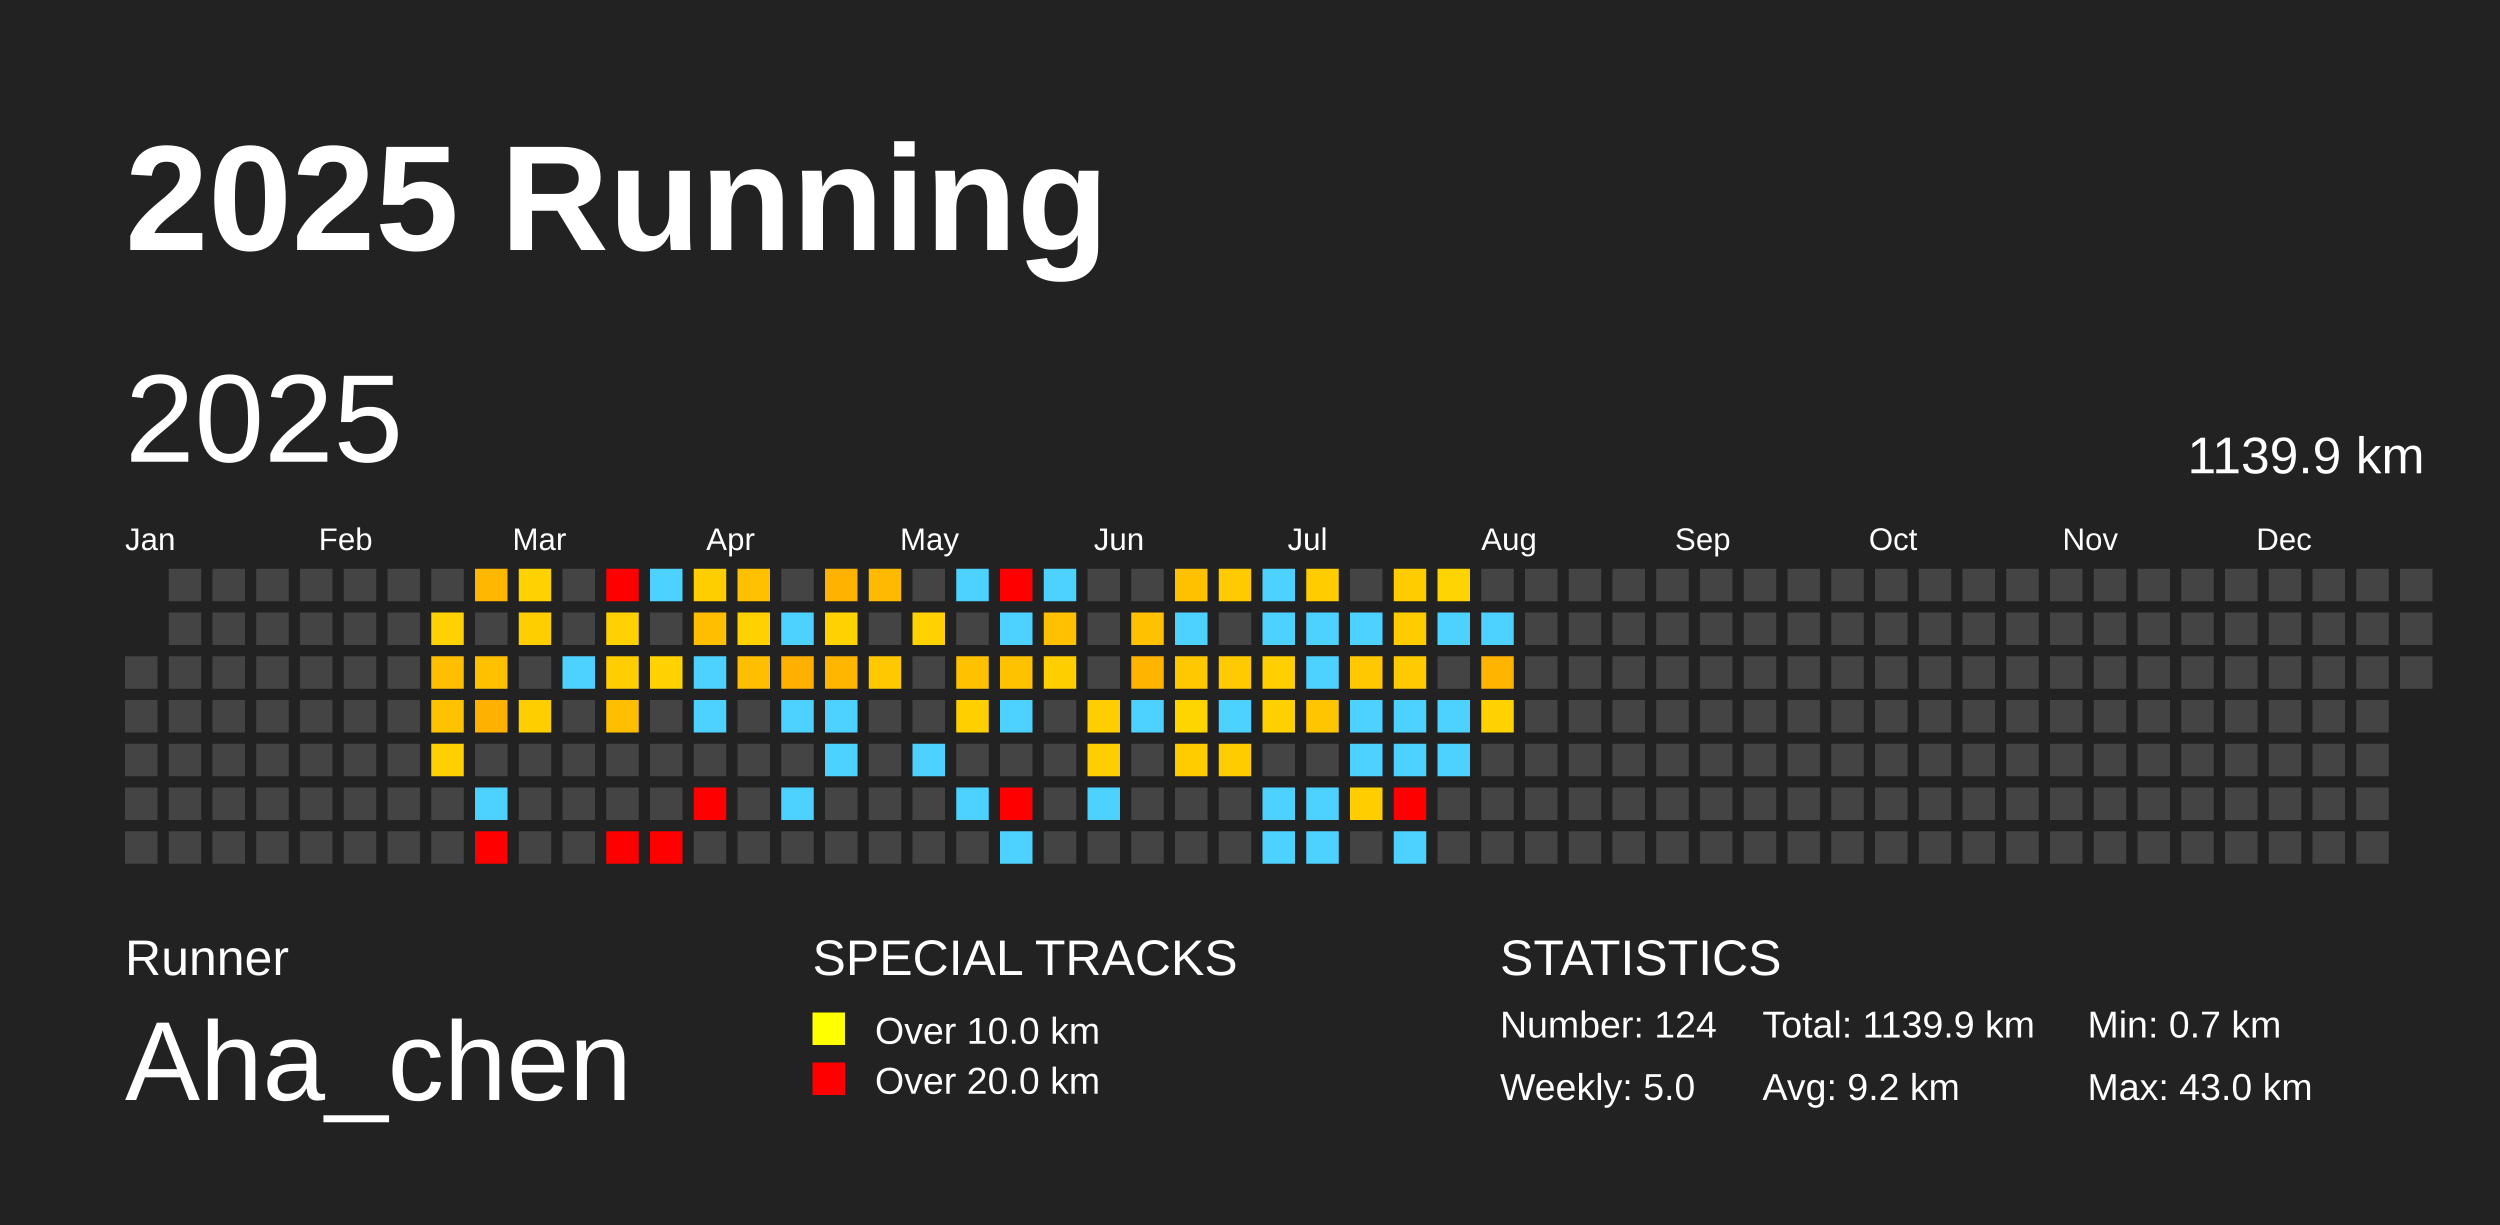
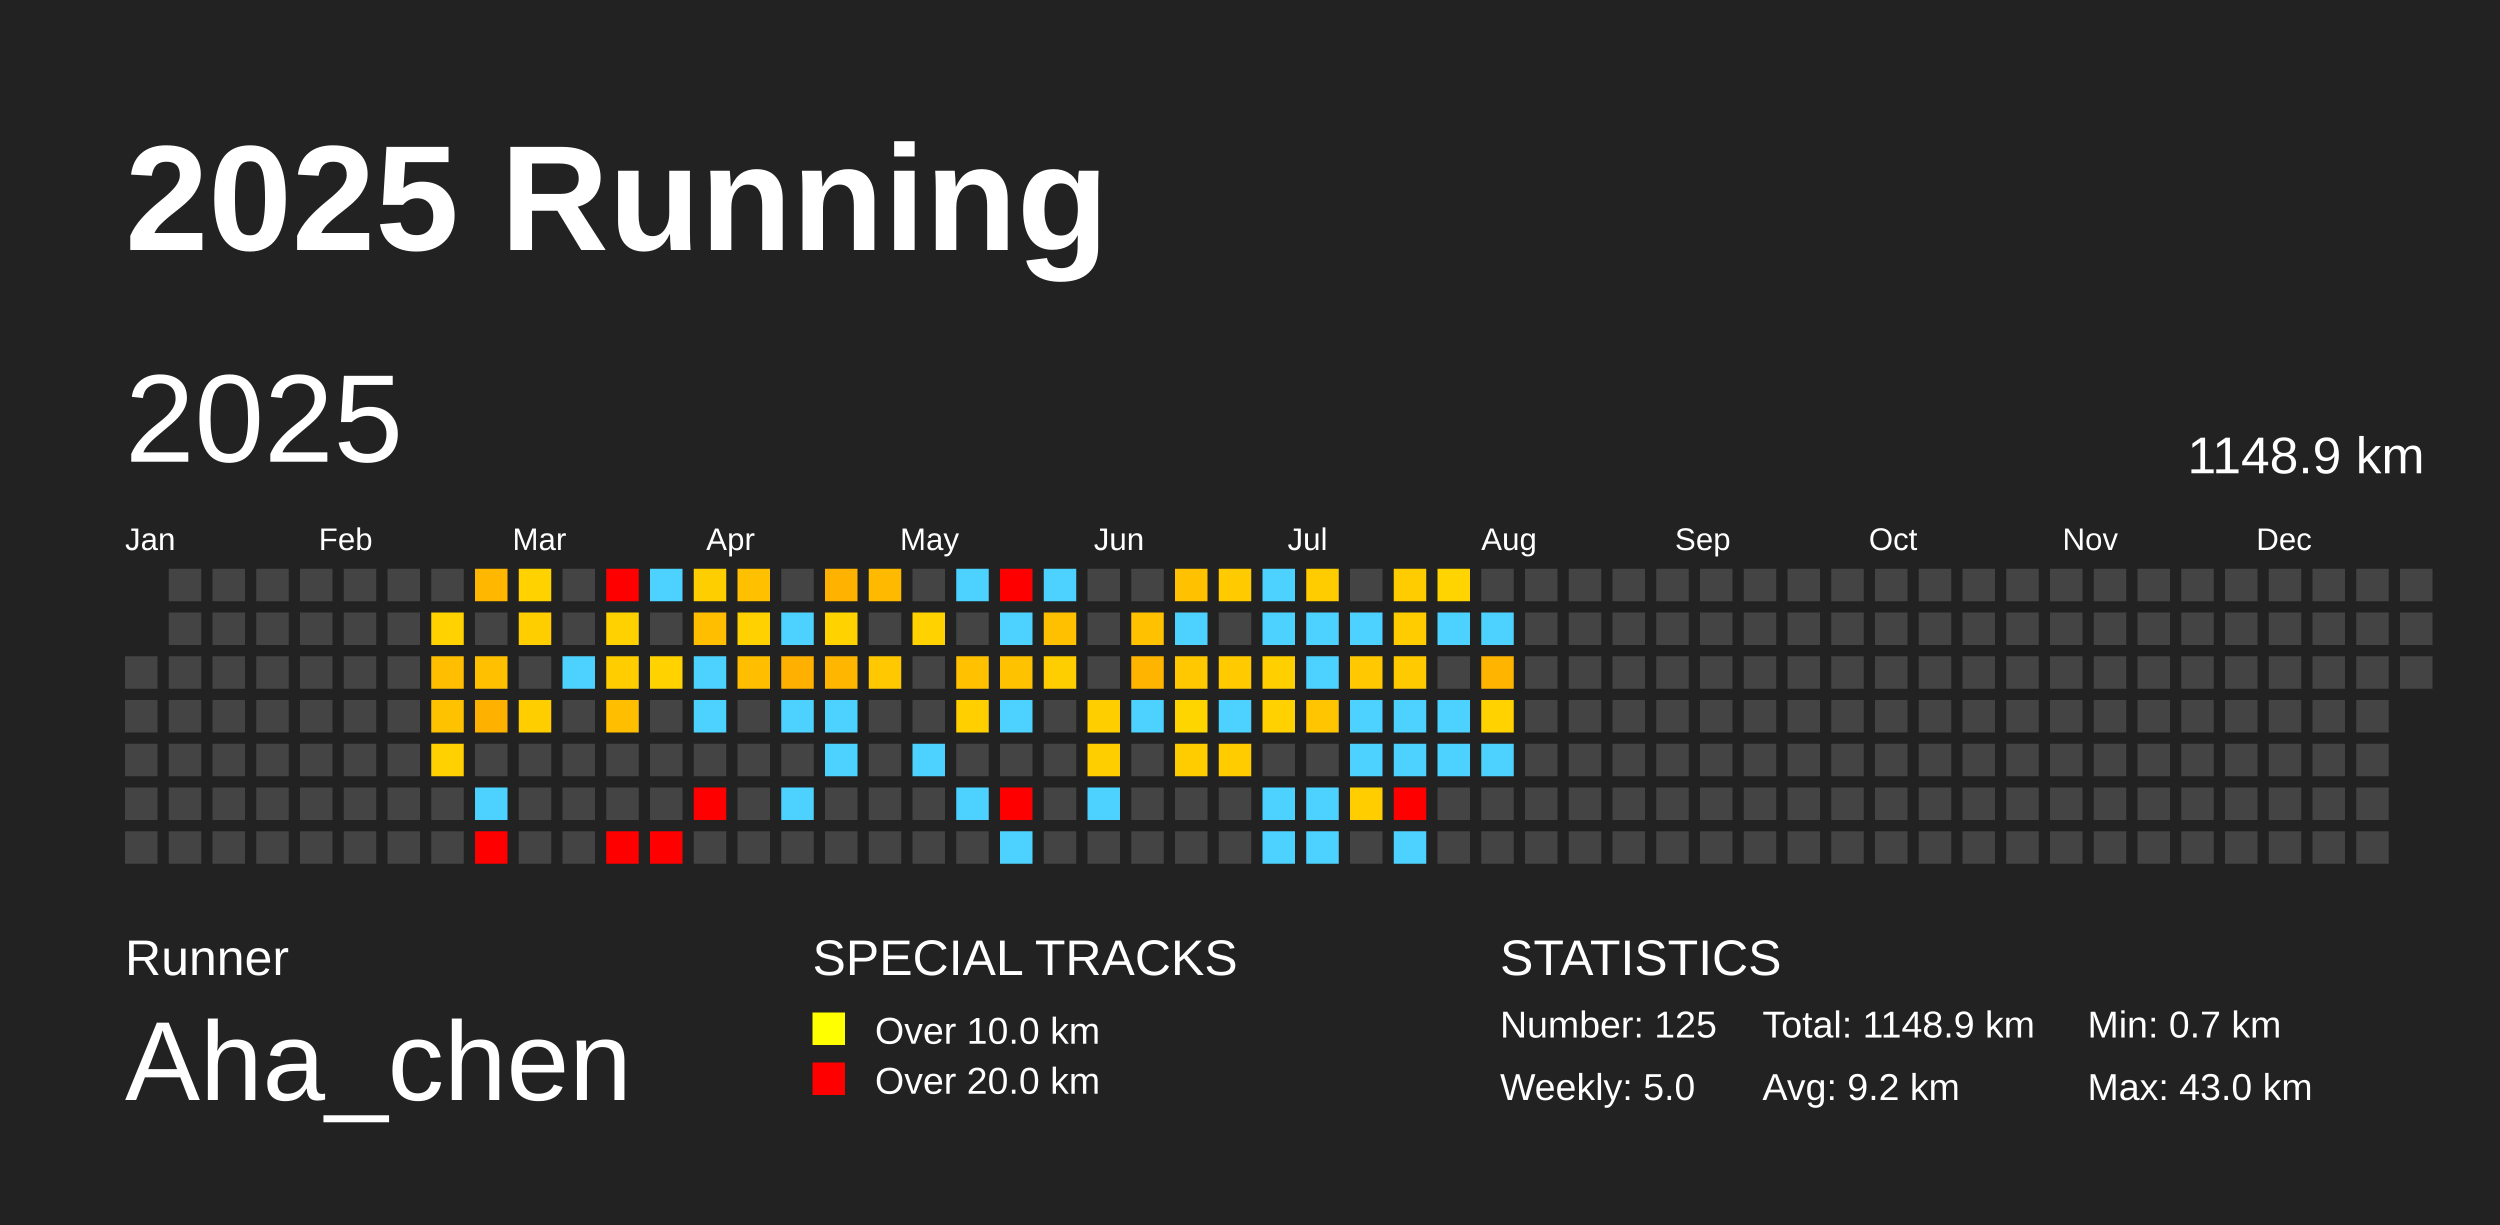
<svg xmlns="http://www.w3.org/2000/svg" baseProfile="full" height="98mm" version="1.1" viewBox="0,0,200,98" width="200mm">
  <defs />
  <rect fill="#222222" height="98" width="200" x="0" y="0" />
  <text fill="#FFFFFF" style="font-size:12px; font-family:Arial; font-weight:bold;" x="10" y="20">2025 Running</text>
  <text fill="#FFFFFF" style="font-size:4px; font-family:Arial" x="10" y="78">Runner</text>
  <text fill="#FFFFFF" style="font-size:9px; font-family:Arial" x="10" y="88">Aha_chen</text>
  <text fill="#FFFFFF" style="font-size:4px; font-family:Arial" x="65" y="78">SPECIAL TRACKS</text>
  <rect fill="yellow" height="2.6" width="2.6" x="65" y="81" />
  <text fill="#FFFFFF" style="font-size:3px; font-family:Arial" x="70" y="83.5">Over 10.0 km</text>
  <rect fill="red" height="2.6" width="2.6" x="65" y="85" />
  <text fill="#FFFFFF" style="font-size:3px; font-family:Arial" x="70" y="87.5">Over 20.0 km</text>
  <text fill="#FFFFFF" style="font-size:4px; font-family:Arial" x="120" y="78">STATISTICS</text>
-   <text fill="#FFFFFF" style="font-size:3px; font-family:Arial" x="120" y="83">Number: 124</text>
+   <text fill="#FFFFFF" style="font-size:3px; font-family:Arial" x="120" y="83">Number: 125</text>
  <text fill="#FFFFFF" style="font-size:3px; font-family:Arial" x="120" y="88">Weekly: 5.0</text>
-   <text fill="#FFFFFF" style="font-size:3px; font-family:Arial" x="141" y="83">Total: 1139.9 km</text>
+   <text fill="#FFFFFF" style="font-size:3px; font-family:Arial" x="141" y="83">Total: 1148.9 km</text>
  <text fill="#FFFFFF" style="font-size:3px; font-family:Arial" x="141" y="88">Avg: 9.2 km</text>
  <text fill="#FFFFFF" style="font-size:3px; font-family:Arial" x="167" y="83">Min: 0.7 km</text>
  <text fill="#FFFFFF" style="font-size:3px; font-family:Arial" x="167" y="88">Max: 43.0 km</text>
  <text dominant-baseline="hanging" fill="#FFFFFF" style="font-size:10.0px; font-family:Arial;" x="10" y="30">2025</text>
-   <text dominant-baseline="hanging" fill="#FFFFFF" style="font-size:4.125px; font-family:Arial;" x="175" y="35">1139.9 km</text>
+   <text dominant-baseline="hanging" fill="#FFFFFF" style="font-size:4.125px; font-family:Arial;" x="175" y="35">1148.9 km</text>
  <text fill="#FFFFFF" style="font-size:2.5px; font-family:Arial" x="10.0" y="44">Jan</text>
  <text fill="#FFFFFF" style="font-size:2.5px; font-family:Arial" x="25.5" y="44">Feb</text>
  <text fill="#FFFFFF" style="font-size:2.5px; font-family:Arial" x="41.0" y="44">Mar</text>
  <text fill="#FFFFFF" style="font-size:2.5px; font-family:Arial" x="56.5" y="44">Apr</text>
  <text fill="#FFFFFF" style="font-size:2.5px; font-family:Arial" x="72.0" y="44">May</text>
  <text fill="#FFFFFF" style="font-size:2.5px; font-family:Arial" x="87.5" y="44">Jun</text>
  <text fill="#FFFFFF" style="font-size:2.5px; font-family:Arial" x="103.0" y="44">Jul</text>
  <text fill="#FFFFFF" style="font-size:2.5px; font-family:Arial" x="118.5" y="44">Aug</text>
  <text fill="#FFFFFF" style="font-size:2.5px; font-family:Arial" x="134.0" y="44">Sep</text>
  <text fill="#FFFFFF" style="font-size:2.5px; font-family:Arial" x="149.5" y="44">Oct</text>
  <text fill="#FFFFFF" style="font-size:2.5px; font-family:Arial" x="165.0" y="44">Nov</text>
  <text fill="#FFFFFF" style="font-size:2.5px; font-family:Arial" x="180.5" y="44">Dec</text>
  <rect fill="#444444" height="2.6" width="2.6" x="10.0" y="52.5" />
  <rect fill="#444444" height="2.6" width="2.6" x="10.0" y="56.0" />
  <rect fill="#444444" height="2.6" width="2.6" x="10.0" y="59.5" />
  <rect fill="#444444" height="2.6" width="2.6" x="10.0" y="63.0" />
  <rect fill="#444444" height="2.6" width="2.6" x="10.0" y="66.5" />
  <rect fill="#444444" height="2.6" width="2.6" x="13.5" y="45.5" />
  <rect fill="#444444" height="2.6" width="2.6" x="13.5" y="49.0" />
  <rect fill="#444444" height="2.6" width="2.6" x="13.5" y="52.5" />
  <rect fill="#444444" height="2.6" width="2.6" x="13.5" y="56.0" />
  <rect fill="#444444" height="2.6" width="2.6" x="13.5" y="59.5" />
  <rect fill="#444444" height="2.6" width="2.6" x="13.5" y="63.0" />
  <rect fill="#444444" height="2.6" width="2.6" x="13.5" y="66.5" />
  <rect fill="#444444" height="2.6" width="2.6" x="17.0" y="45.5" />
  <rect fill="#444444" height="2.6" width="2.6" x="17.0" y="49.0" />
  <rect fill="#444444" height="2.6" width="2.6" x="17.0" y="52.5" />
  <rect fill="#444444" height="2.6" width="2.6" x="17.0" y="56.0" />
  <rect fill="#444444" height="2.6" width="2.6" x="17.0" y="59.5" />
  <rect fill="#444444" height="2.6" width="2.6" x="17.0" y="63.0" />
  <rect fill="#444444" height="2.6" width="2.6" x="17.0" y="66.5" />
  <rect fill="#444444" height="2.6" width="2.6" x="20.5" y="45.5" />
  <rect fill="#444444" height="2.6" width="2.6" x="20.5" y="49.0" />
  <rect fill="#444444" height="2.6" width="2.6" x="20.5" y="52.5" />
  <rect fill="#444444" height="2.6" width="2.6" x="20.5" y="56.0" />
  <rect fill="#444444" height="2.6" width="2.6" x="20.5" y="59.5" />
  <rect fill="#444444" height="2.6" width="2.6" x="20.5" y="63.0" />
  <rect fill="#444444" height="2.6" width="2.6" x="20.5" y="66.5" />
  <rect fill="#444444" height="2.6" width="2.6" x="24.0" y="45.5" />
  <rect fill="#444444" height="2.6" width="2.6" x="24.0" y="49.0" />
  <rect fill="#444444" height="2.6" width="2.6" x="24.0" y="52.5" />
  <rect fill="#444444" height="2.6" width="2.6" x="24.0" y="56.0" />
  <rect fill="#444444" height="2.6" width="2.6" x="24.0" y="59.5" />
  <rect fill="#444444" height="2.6" width="2.6" x="24.0" y="63.0" />
  <rect fill="#444444" height="2.6" width="2.6" x="24.0" y="66.5" />
  <rect fill="#444444" height="2.6" width="2.6" x="27.5" y="45.5" />
  <rect fill="#444444" height="2.6" width="2.6" x="27.5" y="49.0" />
  <rect fill="#444444" height="2.6" width="2.6" x="27.5" y="52.5" />
  <rect fill="#444444" height="2.6" width="2.6" x="27.5" y="56.0" />
  <rect fill="#444444" height="2.6" width="2.6" x="27.5" y="59.5" />
  <rect fill="#444444" height="2.6" width="2.6" x="27.5" y="63.0" />
  <rect fill="#444444" height="2.6" width="2.6" x="27.5" y="66.5" />
  <rect fill="#444444" height="2.6" width="2.6" x="31.0" y="45.5" />
  <rect fill="#444444" height="2.6" width="2.6" x="31.0" y="49.0" />
  <rect fill="#444444" height="2.6" width="2.6" x="31.0" y="52.5" />
  <rect fill="#444444" height="2.6" width="2.6" x="31.0" y="56.0" />
  <rect fill="#444444" height="2.6" width="2.6" x="31.0" y="59.5" />
  <rect fill="#444444" height="2.6" width="2.6" x="31.0" y="63.0" />
  <rect fill="#444444" height="2.6" width="2.6" x="31.0" y="66.5" />
  <rect fill="#444444" height="2.6" width="2.6" x="34.5" y="45.5" />
  <rect fill="#ffd200" height="2.6" width="2.6" x="34.5" y="49.0" />
  <rect fill="#ffbf00" height="2.6" width="2.6" x="34.5" y="52.5" />
  <rect fill="#ffc200" height="2.6" width="2.6" x="34.5" y="56.0" />
  <rect fill="#ffd100" height="2.6" width="2.6" x="34.5" y="59.5" />
  <rect fill="#444444" height="2.6" width="2.6" x="34.5" y="63.0" />
  <rect fill="#444444" height="2.6" width="2.6" x="34.5" y="66.5" />
  <rect fill="#ffb700" height="2.6" width="2.6" x="38.0" y="45.5" />
  <rect fill="#444444" height="2.6" width="2.6" x="38.0" y="49.0" />
  <rect fill="#ffc000" height="2.6" width="2.6" x="38.0" y="52.5" />
  <rect fill="#ffb100" height="2.6" width="2.6" x="38.0" y="56.0" />
  <rect fill="#444444" height="2.6" width="2.6" x="38.0" y="59.5" />
  <rect fill="#4dd2ff" height="2.6" width="2.6" x="38.0" y="63.0" />
  <rect fill="red" height="2.6" width="2.6" x="38.0" y="66.5" />
  <rect fill="#ffd200" height="2.6" width="2.6" x="41.5" y="45.5" />
  <rect fill="#ffce00" height="2.6" width="2.6" x="41.5" y="49.0" />
  <rect fill="#444444" height="2.6" width="2.6" x="41.5" y="52.5" />
  <rect fill="#ffce00" height="2.6" width="2.6" x="41.5" y="56.0" />
  <rect fill="#444444" height="2.6" width="2.6" x="41.5" y="59.5" />
  <rect fill="#444444" height="2.6" width="2.6" x="41.5" y="63.0" />
  <rect fill="#444444" height="2.6" width="2.6" x="41.5" y="66.5" />
  <rect fill="#444444" height="2.6" width="2.6" x="45.0" y="45.5" />
  <rect fill="#444444" height="2.6" width="2.6" x="45.0" y="49.0" />
  <rect fill="#4dd2ff" height="2.6" width="2.6" x="45.0" y="52.5" />
  <rect fill="#444444" height="2.6" width="2.6" x="45.0" y="56.0" />
  <rect fill="#444444" height="2.6" width="2.6" x="45.0" y="59.5" />
  <rect fill="#444444" height="2.6" width="2.6" x="45.0" y="63.0" />
  <rect fill="#444444" height="2.6" width="2.6" x="45.0" y="66.5" />
  <rect fill="red" height="2.6" width="2.6" x="48.5" y="45.5" />
  <rect fill="#ffd100" height="2.6" width="2.6" x="48.5" y="49.0" />
  <rect fill="#ffcd00" height="2.6" width="2.6" x="48.5" y="52.5" />
  <rect fill="#ffbf00" height="2.6" width="2.6" x="48.5" y="56.0" />
  <rect fill="#444444" height="2.6" width="2.6" x="48.5" y="59.5" />
  <rect fill="#444444" height="2.6" width="2.6" x="48.5" y="63.0" />
  <rect fill="red" height="2.6" width="2.6" x="48.5" y="66.5" />
  <rect fill="#4dd2ff" height="2.6" width="2.6" x="52.0" y="45.5" />
  <rect fill="#444444" height="2.6" width="2.6" x="52.0" y="49.0" />
  <rect fill="#ffd200" height="2.6" width="2.6" x="52.0" y="52.5" />
  <rect fill="#444444" height="2.6" width="2.6" x="52.0" y="56.0" />
  <rect fill="#444444" height="2.6" width="2.6" x="52.0" y="59.5" />
  <rect fill="#444444" height="2.6" width="2.6" x="52.0" y="63.0" />
  <rect fill="red" height="2.6" width="2.6" x="52.0" y="66.5" />
  <rect fill="#ffce00" height="2.6" width="2.6" x="55.5" y="45.5" />
  <rect fill="#ffbf00" height="2.6" width="2.6" x="55.5" y="49.0" />
  <rect fill="#4dd2ff" height="2.6" width="2.6" x="55.5" y="52.5" />
  <rect fill="#4dd2ff" height="2.6" width="2.6" x="55.5" y="56.0" />
  <rect fill="#444444" height="2.6" width="2.6" x="55.5" y="59.5" />
  <rect fill="red" height="2.6" width="2.6" x="55.5" y="63.0" />
  <rect fill="#444444" height="2.6" width="2.6" x="55.5" y="66.5" />
  <rect fill="#ffc000" height="2.6" width="2.6" x="59.0" y="45.5" />
  <rect fill="#ffd100" height="2.6" width="2.6" x="59.0" y="49.0" />
  <rect fill="#ffbe00" height="2.6" width="2.6" x="59.0" y="52.5" />
  <rect fill="#444444" height="2.6" width="2.6" x="59.0" y="56.0" />
  <rect fill="#444444" height="2.6" width="2.6" x="59.0" y="59.5" />
  <rect fill="#444444" height="2.6" width="2.6" x="59.0" y="63.0" />
  <rect fill="#444444" height="2.6" width="2.6" x="59.0" y="66.5" />
  <rect fill="#444444" height="2.6" width="2.6" x="62.5" y="45.5" />
  <rect fill="#4dd2ff" height="2.6" width="2.6" x="62.5" y="49.0" />
  <rect fill="#ffb000" height="2.6" width="2.6" x="62.5" y="52.5" />
  <rect fill="#4dd2ff" height="2.6" width="2.6" x="62.5" y="56.0" />
  <rect fill="#444444" height="2.6" width="2.6" x="62.5" y="59.5" />
  <rect fill="#4dd2ff" height="2.6" width="2.6" x="62.5" y="63.0" />
  <rect fill="#444444" height="2.6" width="2.6" x="62.5" y="66.5" />
  <rect fill="#ffb300" height="2.6" width="2.6" x="66.0" y="45.5" />
  <rect fill="#ffd200" height="2.6" width="2.6" x="66.0" y="49.0" />
  <rect fill="#ffb600" height="2.6" width="2.6" x="66.0" y="52.5" />
  <rect fill="#4dd2ff" height="2.6" width="2.6" x="66.0" y="56.0" />
  <rect fill="#4dd2ff" height="2.6" width="2.6" x="66.0" y="59.5" />
  <rect fill="#444444" height="2.6" width="2.6" x="66.0" y="63.0" />
  <rect fill="#444444" height="2.6" width="2.6" x="66.0" y="66.5" />
  <rect fill="#ffba00" height="2.6" width="2.6" x="69.5" y="45.5" />
  <rect fill="#444444" height="2.6" width="2.6" x="69.5" y="49.0" />
  <rect fill="#ffc800" height="2.6" width="2.6" x="69.5" y="52.5" />
  <rect fill="#444444" height="2.6" width="2.6" x="69.5" y="56.0" />
  <rect fill="#444444" height="2.6" width="2.6" x="69.5" y="59.5" />
  <rect fill="#444444" height="2.6" width="2.6" x="69.5" y="63.0" />
  <rect fill="#444444" height="2.6" width="2.6" x="69.5" y="66.5" />
  <rect fill="#444444" height="2.6" width="2.6" x="73.0" y="45.5" />
  <rect fill="#ffd200" height="2.6" width="2.6" x="73.0" y="49.0" />
  <rect fill="#444444" height="2.6" width="2.6" x="73.0" y="52.5" />
  <rect fill="#444444" height="2.6" width="2.6" x="73.0" y="56.0" />
  <rect fill="#4dd2ff" height="2.6" width="2.6" x="73.0" y="59.5" />
  <rect fill="#444444" height="2.6" width="2.6" x="73.0" y="63.0" />
  <rect fill="#444444" height="2.6" width="2.6" x="73.0" y="66.5" />
  <rect fill="#4dd2ff" height="2.6" width="2.6" x="76.5" y="45.5" />
  <rect fill="#444444" height="2.6" width="2.6" x="76.5" y="49.0" />
  <rect fill="#ffc100" height="2.6" width="2.6" x="76.5" y="52.5" />
  <rect fill="#ffcf00" height="2.6" width="2.6" x="76.5" y="56.0" />
  <rect fill="#444444" height="2.6" width="2.6" x="76.5" y="59.5" />
  <rect fill="#4dd2ff" height="2.6" width="2.6" x="76.5" y="63.0" />
  <rect fill="#444444" height="2.6" width="2.6" x="76.5" y="66.5" />
  <rect fill="red" height="2.6" width="2.6" x="80.0" y="45.5" />
  <rect fill="#4dd2ff" height="2.6" width="2.6" x="80.0" y="49.0" />
  <rect fill="#ffc200" height="2.6" width="2.6" x="80.0" y="52.5" />
  <rect fill="#4dd2ff" height="2.6" width="2.6" x="80.0" y="56.0" />
  <rect fill="#444444" height="2.6" width="2.6" x="80.0" y="59.5" />
  <rect fill="red" height="2.6" width="2.6" x="80.0" y="63.0" />
  <rect fill="#4dd2ff" height="2.6" width="2.6" x="80.0" y="66.5" />
  <rect fill="#4dd2ff" height="2.6" width="2.6" x="83.5" y="45.5" />
  <rect fill="#ffc000" height="2.6" width="2.6" x="83.5" y="49.0" />
  <rect fill="#ffce00" height="2.6" width="2.6" x="83.5" y="52.5" />
  <rect fill="#444444" height="2.6" width="2.6" x="83.5" y="56.0" />
  <rect fill="#444444" height="2.6" width="2.6" x="83.5" y="59.5" />
  <rect fill="#444444" height="2.6" width="2.6" x="83.5" y="63.0" />
  <rect fill="#444444" height="2.6" width="2.6" x="83.5" y="66.5" />
  <rect fill="#444444" height="2.6" width="2.6" x="87.0" y="45.5" />
  <rect fill="#444444" height="2.6" width="2.6" x="87.0" y="49.0" />
  <rect fill="#444444" height="2.6" width="2.6" x="87.0" y="52.5" />
  <rect fill="#ffce00" height="2.6" width="2.6" x="87.0" y="56.0" />
  <rect fill="#ffce00" height="2.6" width="2.6" x="87.0" y="59.5" />
  <rect fill="#4dd2ff" height="2.6" width="2.6" x="87.0" y="63.0" />
  <rect fill="#444444" height="2.6" width="2.6" x="87.0" y="66.5" />
  <rect fill="#444444" height="2.6" width="2.6" x="90.5" y="45.5" />
  <rect fill="#ffc100" height="2.6" width="2.6" x="90.5" y="49.0" />
  <rect fill="#ffb500" height="2.6" width="2.6" x="90.5" y="52.5" />
  <rect fill="#4dd2ff" height="2.6" width="2.6" x="90.5" y="56.0" />
  <rect fill="#444444" height="2.6" width="2.6" x="90.5" y="59.5" />
  <rect fill="#444444" height="2.6" width="2.6" x="90.5" y="63.0" />
  <rect fill="#444444" height="2.6" width="2.6" x="90.5" y="66.5" />
  <rect fill="#ffc100" height="2.6" width="2.6" x="94.0" y="45.5" />
  <rect fill="#4dd2ff" height="2.6" width="2.6" x="94.0" y="49.0" />
  <rect fill="#ffc800" height="2.6" width="2.6" x="94.0" y="52.5" />
  <rect fill="#ffd500" height="2.6" width="2.6" x="94.0" y="56.0" />
  <rect fill="#ffcc00" height="2.6" width="2.6" x="94.0" y="59.5" />
  <rect fill="#444444" height="2.6" width="2.6" x="94.0" y="63.0" />
  <rect fill="#444444" height="2.6" width="2.6" x="94.0" y="66.5" />
  <rect fill="#ffca00" height="2.6" width="2.6" x="97.5" y="45.5" />
  <rect fill="#444444" height="2.6" width="2.6" x="97.5" y="49.0" />
  <rect fill="#ffca00" height="2.6" width="2.6" x="97.5" y="52.5" />
  <rect fill="#4dd2ff" height="2.6" width="2.6" x="97.5" y="56.0" />
  <rect fill="#ffcc00" height="2.6" width="2.6" x="97.5" y="59.5" />
  <rect fill="#444444" height="2.6" width="2.6" x="97.5" y="63.0" />
  <rect fill="#444444" height="2.6" width="2.6" x="97.5" y="66.5" />
  <rect fill="#4dd2ff" height="2.6" width="2.6" x="101.0" y="45.5" />
  <rect fill="#4dd2ff" height="2.6" width="2.6" x="101.0" y="49.0" />
  <rect fill="#ffcf00" height="2.6" width="2.6" x="101.0" y="52.5" />
  <rect fill="#ffd100" height="2.6" width="2.6" x="101.0" y="56.0" />
  <rect fill="#444444" height="2.6" width="2.6" x="101.0" y="59.5" />
  <rect fill="#4dd2ff" height="2.6" width="2.6" x="101.0" y="63.0" />
  <rect fill="#4dd2ff" height="2.6" width="2.6" x="101.0" y="66.5" />
  <rect fill="#ffcc00" height="2.6" width="2.6" x="104.5" y="45.5" />
  <rect fill="#4dd2ff" height="2.6" width="2.6" x="104.5" y="49.0" />
  <rect fill="#4dd2ff" height="2.6" width="2.6" x="104.5" y="52.5" />
  <rect fill="#ffc500" height="2.6" width="2.6" x="104.5" y="56.0" />
  <rect fill="#444444" height="2.6" width="2.6" x="104.5" y="59.5" />
  <rect fill="#4dd2ff" height="2.6" width="2.6" x="104.5" y="63.0" />
  <rect fill="#4dd2ff" height="2.6" width="2.6" x="104.5" y="66.5" />
  <rect fill="#444444" height="2.6" width="2.6" x="108.0" y="45.5" />
  <rect fill="#4dd2ff" height="2.6" width="2.6" x="108.0" y="49.0" />
  <rect fill="#ffc800" height="2.6" width="2.6" x="108.0" y="52.5" />
  <rect fill="#4dd2ff" height="2.6" width="2.6" x="108.0" y="56.0" />
  <rect fill="#4dd2ff" height="2.6" width="2.6" x="108.0" y="59.5" />
  <rect fill="#ffcd00" height="2.6" width="2.6" x="108.0" y="63.0" />
  <rect fill="#444444" height="2.6" width="2.6" x="108.0" y="66.5" />
  <rect fill="#ffcc00" height="2.6" width="2.6" x="111.5" y="45.5" />
  <rect fill="#ffcc00" height="2.6" width="2.6" x="111.5" y="49.0" />
  <rect fill="#ffca00" height="2.6" width="2.6" x="111.5" y="52.5" />
  <rect fill="#4dd2ff" height="2.6" width="2.6" x="111.5" y="56.0" />
  <rect fill="#4dd2ff" height="2.6" width="2.6" x="111.5" y="59.5" />
  <rect fill="red" height="2.6" width="2.6" x="111.5" y="63.0" />
  <rect fill="#4dd2ff" height="2.6" width="2.6" x="111.5" y="66.5" />
  <rect fill="#ffd400" height="2.6" width="2.6" x="115.0" y="45.5" />
  <rect fill="#4dd2ff" height="2.6" width="2.6" x="115.0" y="49.0" />
  <rect fill="#444444" height="2.6" width="2.6" x="115.0" y="52.5" />
  <rect fill="#4dd2ff" height="2.6" width="2.6" x="115.0" y="56.0" />
  <rect fill="#4dd2ff" height="2.6" width="2.6" x="115.0" y="59.5" />
  <rect fill="#444444" height="2.6" width="2.6" x="115.0" y="63.0" />
  <rect fill="#444444" height="2.6" width="2.6" x="115.0" y="66.5" />
  <rect fill="#444444" height="2.6" width="2.6" x="118.5" y="45.5" />
  <rect fill="#4dd2ff" height="2.6" width="2.6" x="118.5" y="49.0" />
  <rect fill="#ffb400" height="2.6" width="2.6" x="118.5" y="52.5" />
  <rect fill="#ffd200" height="2.6" width="2.6" x="118.5" y="56.0" />
-   <rect fill="#444444" height="2.6" width="2.6" x="118.5" y="59.5" />
+   <rect fill="#4dd2ff" height="2.6" width="2.6" x="118.5" y="59.5" />
  <rect fill="#444444" height="2.6" width="2.6" x="118.5" y="63.0" />
  <rect fill="#444444" height="2.6" width="2.6" x="118.5" y="66.5" />
  <rect fill="#444444" height="2.6" width="2.6" x="122.0" y="45.5" />
  <rect fill="#444444" height="2.6" width="2.6" x="122.0" y="49.0" />
  <rect fill="#444444" height="2.6" width="2.6" x="122.0" y="52.5" />
  <rect fill="#444444" height="2.6" width="2.6" x="122.0" y="56.0" />
  <rect fill="#444444" height="2.6" width="2.6" x="122.0" y="59.5" />
  <rect fill="#444444" height="2.6" width="2.6" x="122.0" y="63.0" />
  <rect fill="#444444" height="2.6" width="2.6" x="122.0" y="66.5" />
  <rect fill="#444444" height="2.6" width="2.6" x="125.5" y="45.5" />
  <rect fill="#444444" height="2.6" width="2.6" x="125.5" y="49.0" />
  <rect fill="#444444" height="2.6" width="2.6" x="125.5" y="52.5" />
  <rect fill="#444444" height="2.6" width="2.6" x="125.5" y="56.0" />
  <rect fill="#444444" height="2.6" width="2.6" x="125.5" y="59.5" />
  <rect fill="#444444" height="2.6" width="2.6" x="125.5" y="63.0" />
  <rect fill="#444444" height="2.6" width="2.6" x="125.5" y="66.5" />
  <rect fill="#444444" height="2.6" width="2.6" x="129.0" y="45.5" />
  <rect fill="#444444" height="2.6" width="2.6" x="129.0" y="49.0" />
  <rect fill="#444444" height="2.6" width="2.6" x="129.0" y="52.5" />
  <rect fill="#444444" height="2.6" width="2.6" x="129.0" y="56.0" />
  <rect fill="#444444" height="2.6" width="2.6" x="129.0" y="59.5" />
  <rect fill="#444444" height="2.6" width="2.6" x="129.0" y="63.0" />
  <rect fill="#444444" height="2.6" width="2.6" x="129.0" y="66.5" />
  <rect fill="#444444" height="2.6" width="2.6" x="132.5" y="45.5" />
  <rect fill="#444444" height="2.6" width="2.6" x="132.5" y="49.0" />
  <rect fill="#444444" height="2.6" width="2.6" x="132.5" y="52.5" />
  <rect fill="#444444" height="2.6" width="2.6" x="132.5" y="56.0" />
  <rect fill="#444444" height="2.6" width="2.6" x="132.5" y="59.5" />
  <rect fill="#444444" height="2.6" width="2.6" x="132.5" y="63.0" />
  <rect fill="#444444" height="2.6" width="2.6" x="132.5" y="66.5" />
  <rect fill="#444444" height="2.6" width="2.6" x="136.0" y="45.5" />
  <rect fill="#444444" height="2.6" width="2.6" x="136.0" y="49.0" />
  <rect fill="#444444" height="2.6" width="2.6" x="136.0" y="52.5" />
  <rect fill="#444444" height="2.6" width="2.6" x="136.0" y="56.0" />
  <rect fill="#444444" height="2.6" width="2.6" x="136.0" y="59.5" />
  <rect fill="#444444" height="2.6" width="2.6" x="136.0" y="63.0" />
  <rect fill="#444444" height="2.6" width="2.6" x="136.0" y="66.5" />
  <rect fill="#444444" height="2.6" width="2.6" x="139.5" y="45.5" />
  <rect fill="#444444" height="2.6" width="2.6" x="139.5" y="49.0" />
  <rect fill="#444444" height="2.6" width="2.6" x="139.5" y="52.5" />
  <rect fill="#444444" height="2.6" width="2.6" x="139.5" y="56.0" />
  <rect fill="#444444" height="2.6" width="2.6" x="139.5" y="59.5" />
  <rect fill="#444444" height="2.6" width="2.6" x="139.5" y="63.0" />
  <rect fill="#444444" height="2.6" width="2.6" x="139.5" y="66.5" />
  <rect fill="#444444" height="2.6" width="2.6" x="143.0" y="45.5" />
  <rect fill="#444444" height="2.6" width="2.6" x="143.0" y="49.0" />
  <rect fill="#444444" height="2.6" width="2.6" x="143.0" y="52.5" />
  <rect fill="#444444" height="2.6" width="2.6" x="143.0" y="56.0" />
  <rect fill="#444444" height="2.6" width="2.6" x="143.0" y="59.5" />
  <rect fill="#444444" height="2.6" width="2.6" x="143.0" y="63.0" />
  <rect fill="#444444" height="2.6" width="2.6" x="143.0" y="66.5" />
  <rect fill="#444444" height="2.6" width="2.6" x="146.5" y="45.5" />
  <rect fill="#444444" height="2.6" width="2.6" x="146.5" y="49.0" />
  <rect fill="#444444" height="2.6" width="2.6" x="146.5" y="52.5" />
  <rect fill="#444444" height="2.6" width="2.6" x="146.5" y="56.0" />
  <rect fill="#444444" height="2.6" width="2.6" x="146.5" y="59.5" />
  <rect fill="#444444" height="2.6" width="2.6" x="146.5" y="63.0" />
  <rect fill="#444444" height="2.6" width="2.6" x="146.5" y="66.5" />
  <rect fill="#444444" height="2.6" width="2.6" x="150.0" y="45.5" />
  <rect fill="#444444" height="2.6" width="2.6" x="150.0" y="49.0" />
  <rect fill="#444444" height="2.6" width="2.6" x="150.0" y="52.5" />
  <rect fill="#444444" height="2.6" width="2.6" x="150.0" y="56.0" />
  <rect fill="#444444" height="2.6" width="2.6" x="150.0" y="59.5" />
  <rect fill="#444444" height="2.6" width="2.6" x="150.0" y="63.0" />
  <rect fill="#444444" height="2.6" width="2.6" x="150.0" y="66.5" />
  <rect fill="#444444" height="2.6" width="2.6" x="153.5" y="45.5" />
  <rect fill="#444444" height="2.6" width="2.6" x="153.5" y="49.0" />
  <rect fill="#444444" height="2.6" width="2.6" x="153.5" y="52.5" />
  <rect fill="#444444" height="2.6" width="2.6" x="153.5" y="56.0" />
  <rect fill="#444444" height="2.6" width="2.6" x="153.5" y="59.5" />
  <rect fill="#444444" height="2.6" width="2.6" x="153.5" y="63.0" />
  <rect fill="#444444" height="2.6" width="2.6" x="153.5" y="66.5" />
  <rect fill="#444444" height="2.6" width="2.6" x="157.0" y="45.5" />
  <rect fill="#444444" height="2.6" width="2.6" x="157.0" y="49.0" />
  <rect fill="#444444" height="2.6" width="2.6" x="157.0" y="52.5" />
  <rect fill="#444444" height="2.6" width="2.6" x="157.0" y="56.0" />
  <rect fill="#444444" height="2.6" width="2.6" x="157.0" y="59.5" />
  <rect fill="#444444" height="2.6" width="2.6" x="157.0" y="63.0" />
  <rect fill="#444444" height="2.6" width="2.6" x="157.0" y="66.5" />
  <rect fill="#444444" height="2.6" width="2.6" x="160.5" y="45.5" />
  <rect fill="#444444" height="2.6" width="2.6" x="160.5" y="49.0" />
  <rect fill="#444444" height="2.6" width="2.6" x="160.5" y="52.5" />
  <rect fill="#444444" height="2.6" width="2.6" x="160.5" y="56.0" />
  <rect fill="#444444" height="2.6" width="2.6" x="160.5" y="59.5" />
  <rect fill="#444444" height="2.6" width="2.6" x="160.5" y="63.0" />
  <rect fill="#444444" height="2.6" width="2.6" x="160.5" y="66.5" />
  <rect fill="#444444" height="2.6" width="2.6" x="164.0" y="45.5" />
  <rect fill="#444444" height="2.6" width="2.6" x="164.0" y="49.0" />
  <rect fill="#444444" height="2.6" width="2.6" x="164.0" y="52.5" />
  <rect fill="#444444" height="2.6" width="2.6" x="164.0" y="56.0" />
  <rect fill="#444444" height="2.6" width="2.6" x="164.0" y="59.5" />
  <rect fill="#444444" height="2.6" width="2.6" x="164.0" y="63.0" />
  <rect fill="#444444" height="2.6" width="2.6" x="164.0" y="66.5" />
  <rect fill="#444444" height="2.6" width="2.6" x="167.5" y="45.5" />
  <rect fill="#444444" height="2.6" width="2.6" x="167.5" y="49.0" />
  <rect fill="#444444" height="2.6" width="2.6" x="167.5" y="52.5" />
  <rect fill="#444444" height="2.6" width="2.6" x="167.5" y="56.0" />
  <rect fill="#444444" height="2.6" width="2.6" x="167.5" y="59.5" />
  <rect fill="#444444" height="2.6" width="2.6" x="167.5" y="63.0" />
  <rect fill="#444444" height="2.6" width="2.6" x="167.5" y="66.5" />
  <rect fill="#444444" height="2.6" width="2.6" x="171.0" y="45.5" />
  <rect fill="#444444" height="2.6" width="2.6" x="171.0" y="49.0" />
  <rect fill="#444444" height="2.6" width="2.6" x="171.0" y="52.5" />
  <rect fill="#444444" height="2.6" width="2.6" x="171.0" y="56.0" />
  <rect fill="#444444" height="2.6" width="2.6" x="171.0" y="59.5" />
  <rect fill="#444444" height="2.6" width="2.6" x="171.0" y="63.0" />
  <rect fill="#444444" height="2.6" width="2.6" x="171.0" y="66.5" />
  <rect fill="#444444" height="2.6" width="2.6" x="174.5" y="45.5" />
  <rect fill="#444444" height="2.6" width="2.6" x="174.5" y="49.0" />
  <rect fill="#444444" height="2.6" width="2.6" x="174.5" y="52.5" />
  <rect fill="#444444" height="2.6" width="2.6" x="174.5" y="56.0" />
  <rect fill="#444444" height="2.6" width="2.6" x="174.5" y="59.5" />
  <rect fill="#444444" height="2.6" width="2.6" x="174.5" y="63.0" />
  <rect fill="#444444" height="2.6" width="2.6" x="174.5" y="66.5" />
  <rect fill="#444444" height="2.6" width="2.6" x="178.0" y="45.5" />
  <rect fill="#444444" height="2.6" width="2.6" x="178.0" y="49.0" />
  <rect fill="#444444" height="2.6" width="2.6" x="178.0" y="52.5" />
  <rect fill="#444444" height="2.6" width="2.6" x="178.0" y="56.0" />
  <rect fill="#444444" height="2.6" width="2.6" x="178.0" y="59.5" />
  <rect fill="#444444" height="2.6" width="2.6" x="178.0" y="63.0" />
  <rect fill="#444444" height="2.6" width="2.6" x="178.0" y="66.5" />
  <rect fill="#444444" height="2.6" width="2.6" x="181.5" y="45.5" />
  <rect fill="#444444" height="2.6" width="2.6" x="181.5" y="49.0" />
  <rect fill="#444444" height="2.6" width="2.6" x="181.5" y="52.5" />
  <rect fill="#444444" height="2.6" width="2.6" x="181.5" y="56.0" />
  <rect fill="#444444" height="2.6" width="2.6" x="181.5" y="59.5" />
  <rect fill="#444444" height="2.6" width="2.6" x="181.5" y="63.0" />
  <rect fill="#444444" height="2.6" width="2.6" x="181.5" y="66.5" />
  <rect fill="#444444" height="2.6" width="2.6" x="185.0" y="45.5" />
  <rect fill="#444444" height="2.6" width="2.6" x="185.0" y="49.0" />
  <rect fill="#444444" height="2.6" width="2.6" x="185.0" y="52.5" />
  <rect fill="#444444" height="2.6" width="2.6" x="185.0" y="56.0" />
  <rect fill="#444444" height="2.6" width="2.6" x="185.0" y="59.5" />
  <rect fill="#444444" height="2.6" width="2.6" x="185.0" y="63.0" />
  <rect fill="#444444" height="2.6" width="2.6" x="185.0" y="66.5" />
  <rect fill="#444444" height="2.6" width="2.6" x="188.5" y="45.5" />
  <rect fill="#444444" height="2.6" width="2.6" x="188.5" y="49.0" />
  <rect fill="#444444" height="2.6" width="2.6" x="188.5" y="52.5" />
  <rect fill="#444444" height="2.6" width="2.6" x="188.5" y="56.0" />
  <rect fill="#444444" height="2.6" width="2.6" x="188.5" y="59.5" />
  <rect fill="#444444" height="2.6" width="2.6" x="188.5" y="63.0" />
  <rect fill="#444444" height="2.6" width="2.6" x="188.5" y="66.5" />
  <rect fill="#444444" height="2.6" width="2.6" x="192.0" y="45.5" />
  <rect fill="#444444" height="2.6" width="2.6" x="192.0" y="49.0" />
  <rect fill="#444444" height="2.6" width="2.6" x="192.0" y="52.5" />
</svg>
